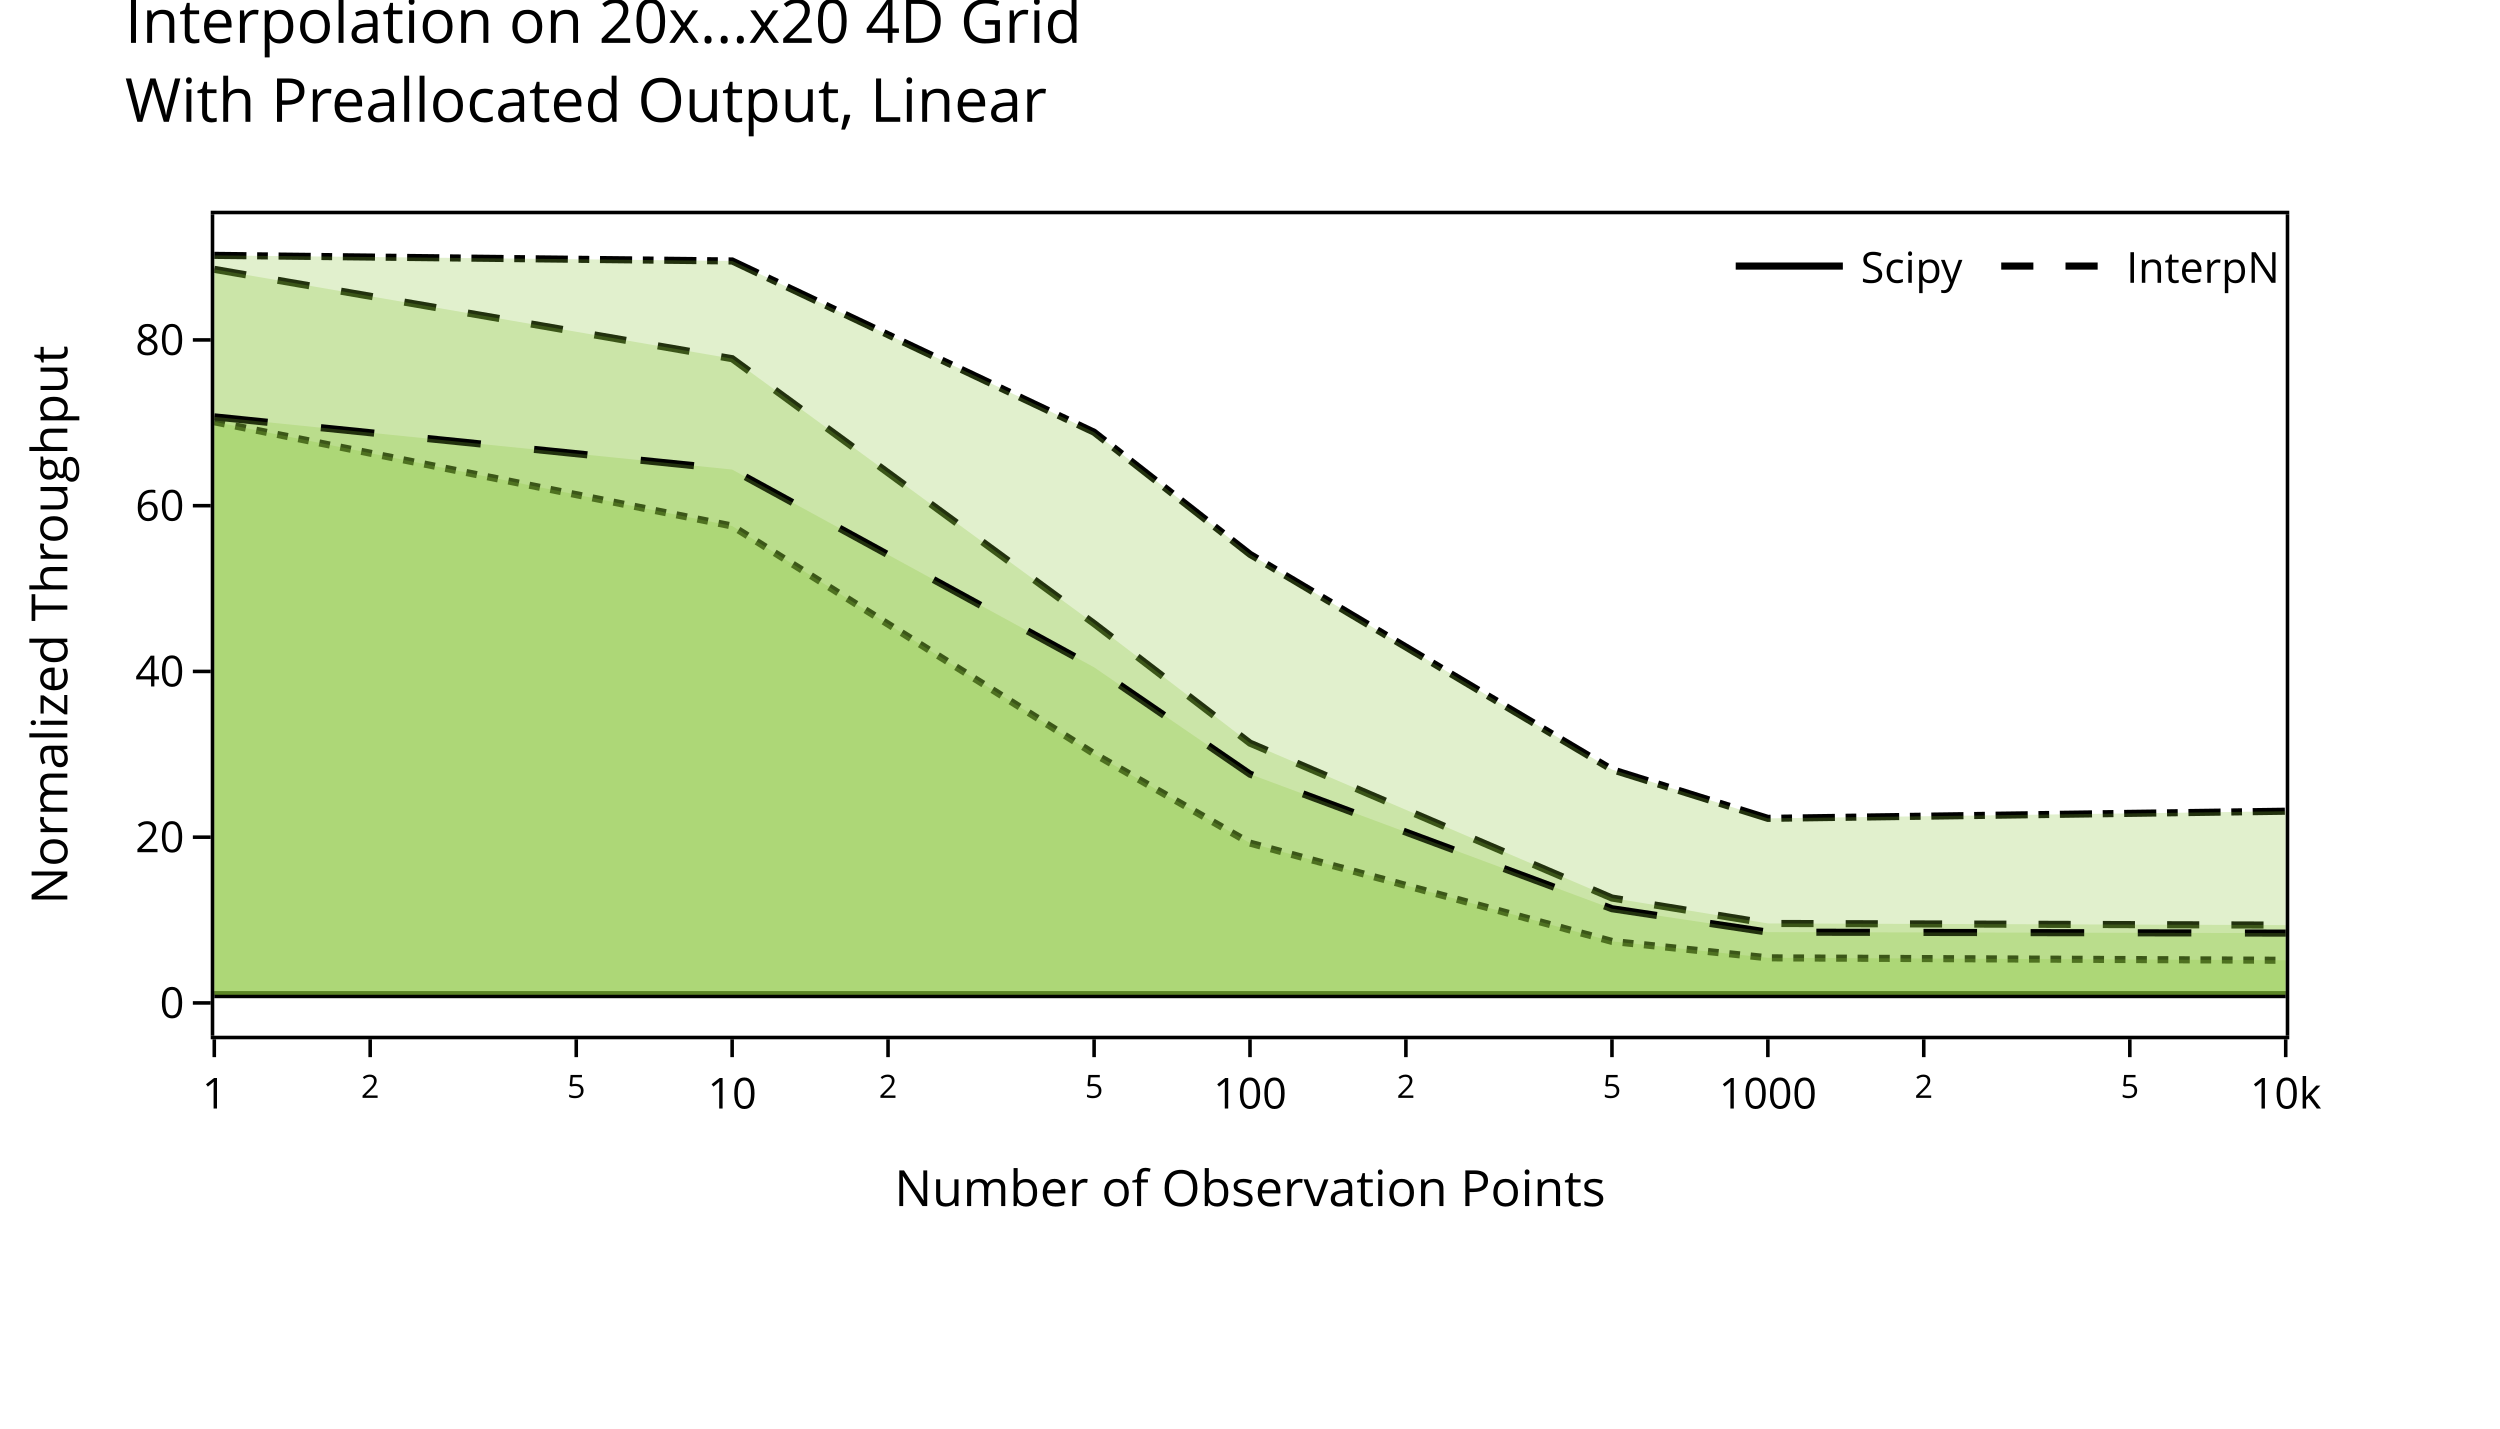
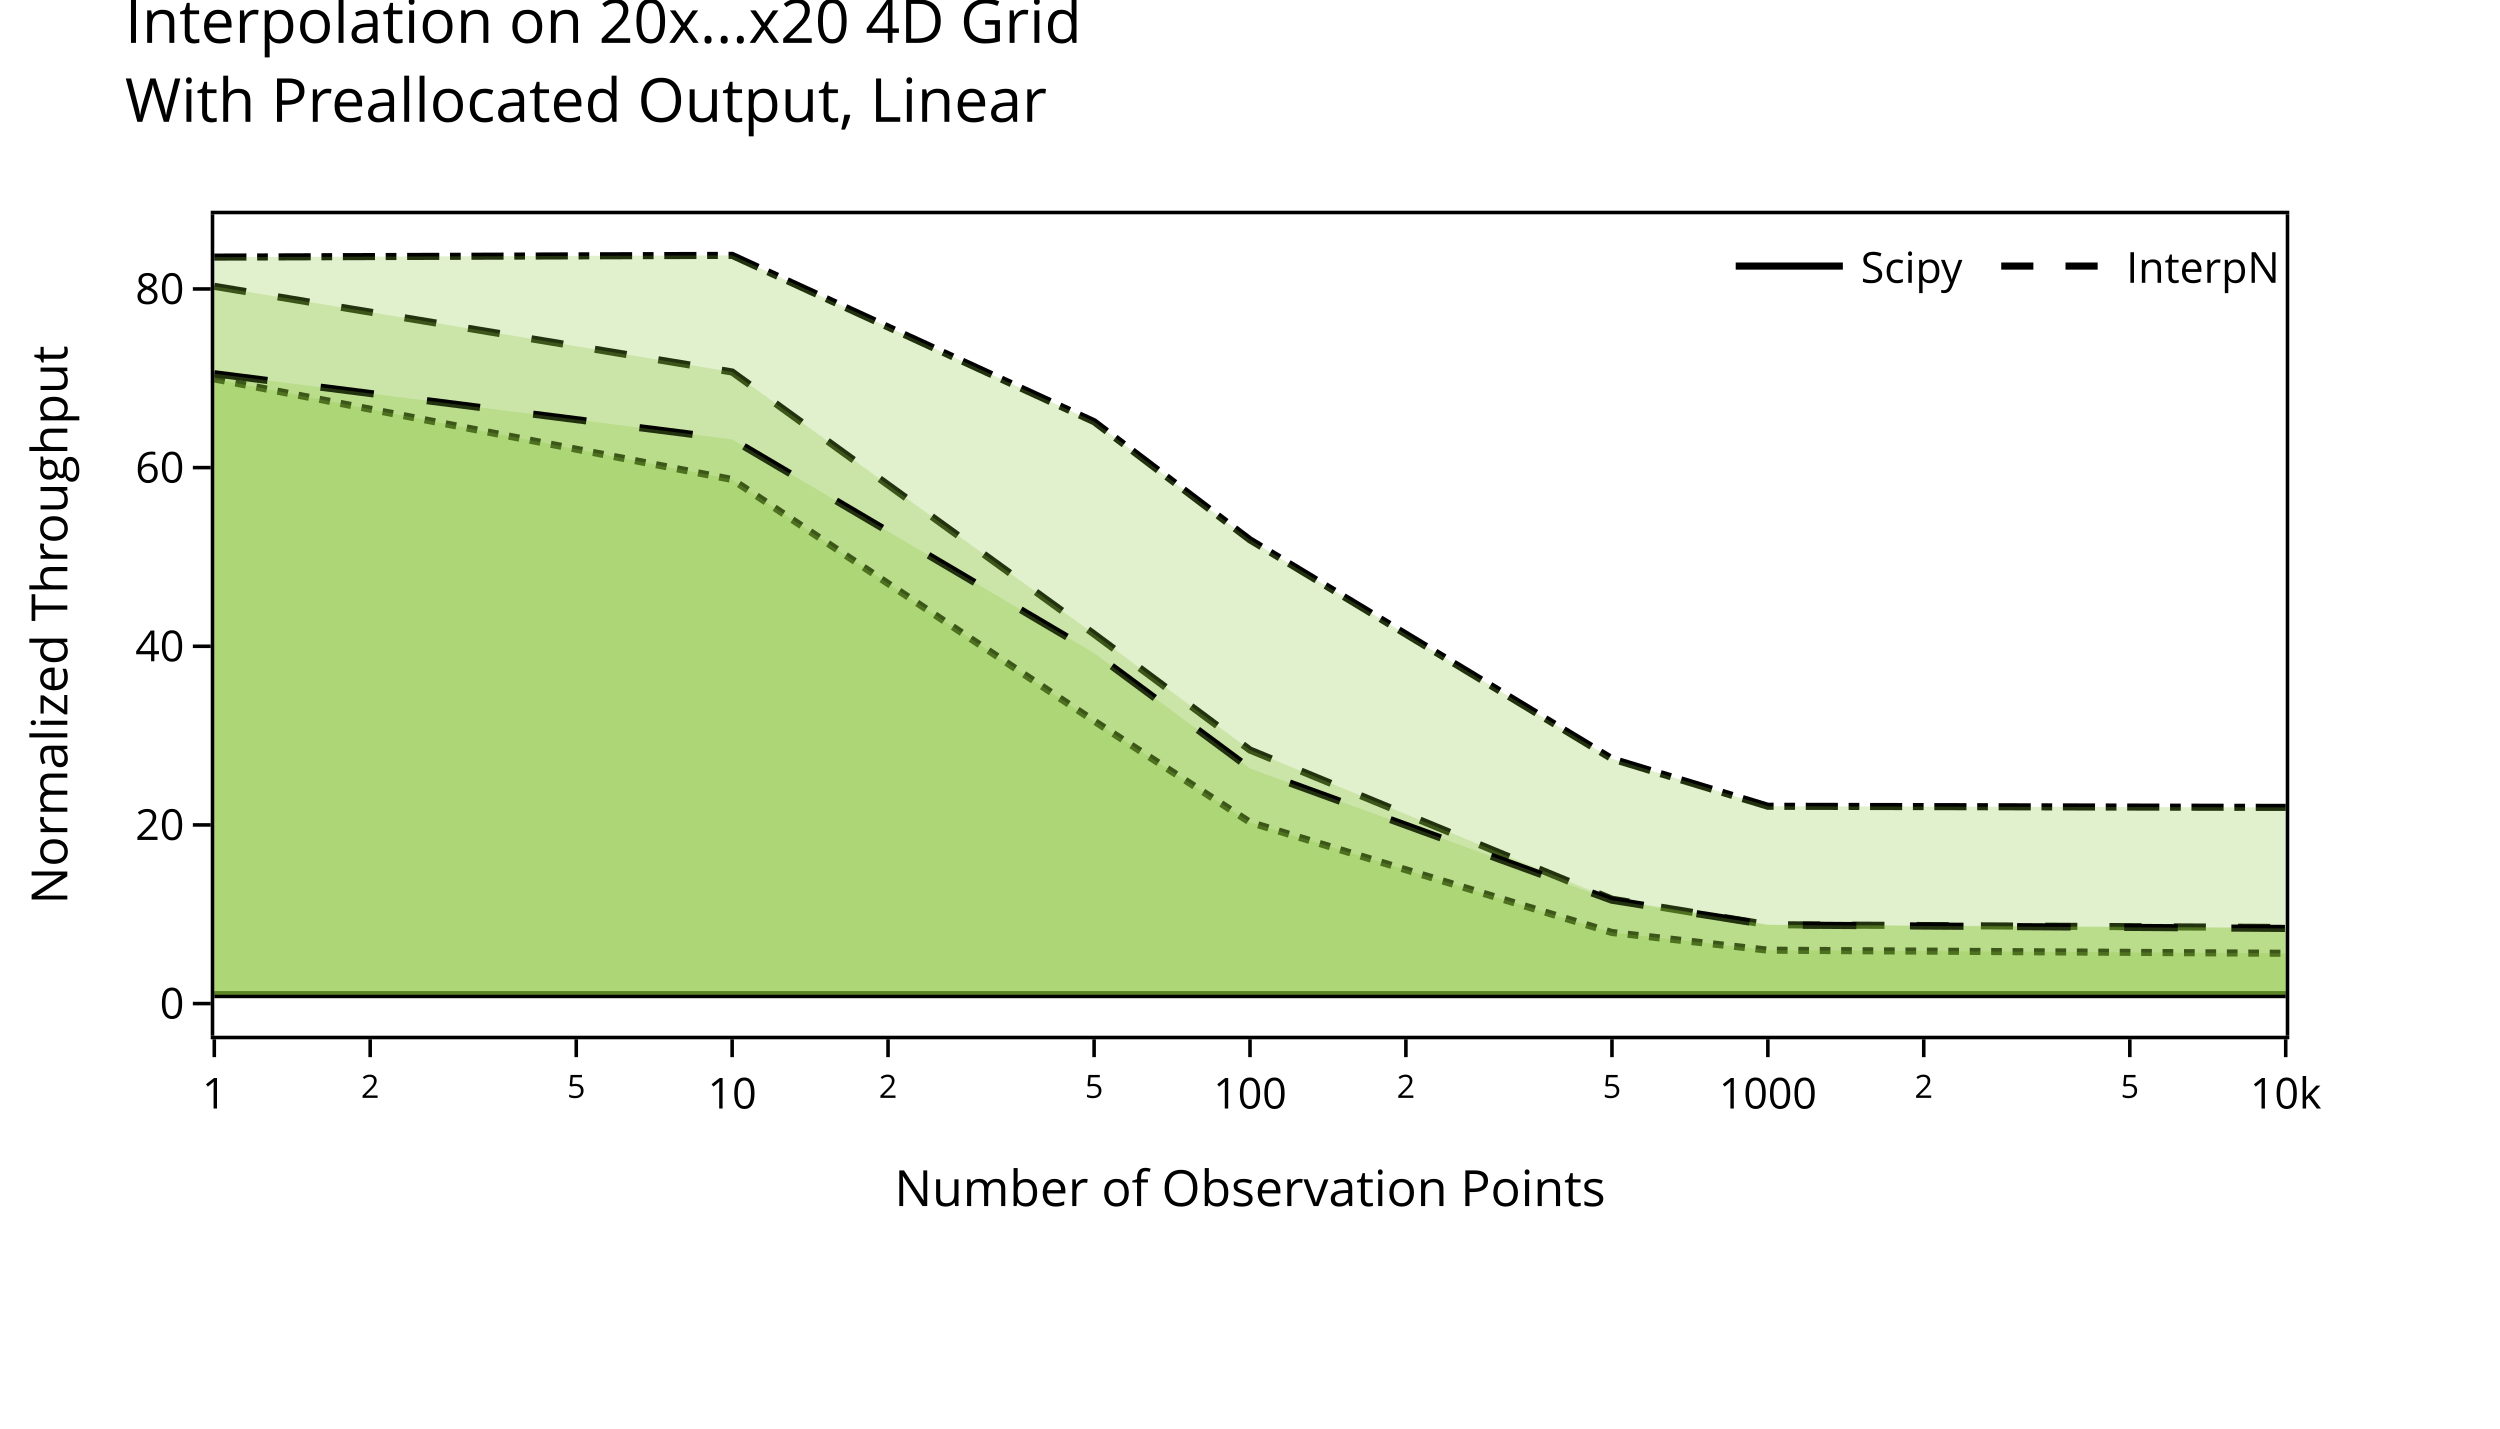
<svg xmlns="http://www.w3.org/2000/svg" class="main-svg" width="700" height="400" style="" viewBox="0 0 700 400">
  <rect x="0" y="0" width="700" height="400" style="fill: rgb(0, 0, 0); fill-opacity: 0;" />
-   <defs id="defs-eb4628">
+   <defs id="defs-977f2a">
    <g class="clips">
-       <clipPath id="clipeb4628xyplot" class="plotclip">
+       <clipPath id="clip977f2axyplot" class="plotclip">
        <rect width="580" height="230" />
      </clipPath>
-       <clipPath class="axesclip" id="clipeb4628x">
+       <clipPath class="axesclip" id="clip977f2ax">
        <rect x="60" y="0" width="580" height="400" />
      </clipPath>
-       <clipPath class="axesclip" id="clipeb4628y">
+       <clipPath class="axesclip" id="clip977f2ay">
        <rect x="0" y="60" width="700" height="230" />
      </clipPath>
-       <clipPath class="axesclip" id="clipeb4628xy">
+       <clipPath class="axesclip" id="clip977f2axy">
        <rect x="60" y="60" width="580" height="230" />
      </clipPath>
    </g>
    <g class="gradients" />
    <g class="patterns" />
  </defs>
  <g class="bglayer">
    <rect class="bg" x="60" y="60" width="580" height="230" style="fill: rgb(0, 0, 0); fill-opacity: 0; stroke-width: 0;" />
  </g>
  <g class="layer-below">
    <g class="imagelayer" />
    <g class="shapelayer" />
  </g>
  <g class="cartesianlayer">
    <g class="subplot xy">
      <g class="layer-subplot">
        <g class="shapelayer" />
        <g class="imagelayer" />
      </g>
      <g class="minor-gridlayer">
        <g class="x" />
        <g class="y" />
      </g>
      <g class="gridlayer">
        <g class="x" />
        <g class="y" />
      </g>
      <g class="zerolinelayer" />
      <g class="layer-between">
        <g class="shapelayer" />
        <g class="imagelayer" />
      </g>
      <path class="xlines-below" />
      <path class="ylines-below" />
      <g class="overlines-below" />
      <g class="xaxislayer-below" />
      <g class="yaxislayer-below" />
      <g class="overaxes-below" />
      <g class="overplot">
-         <g class="xy" transform="translate(60,60)" clip-path="url(#clipeb4628xyplot)">
+         <g class="xy" transform="translate(60,60)" clip-path="url(#clip977f2axyplot)">
          <g class="scatterlayer mlayer">
-             <g class="trace scatter trace35195b" style="stroke-miterlimit: 2; opacity: 1;">
+             <g class="trace scatter trace9b2512" style="stroke-miterlimit: 2; opacity: 1;">
              <g class="fills" />
              <g class="errorbars" />
              <g class="lines">
                <path class="js-line" d="M0,218.5L580,218.5" style="vector-effect: none; fill: none; stroke: rgb(0, 0, 0); stroke-opacity: 1; stroke-width: 2px; opacity: 1;" />
              </g>
              <g class="points" />
              <g class="text" />
            </g>
-             <g class="trace scatter trace6c5bf0" style="stroke-miterlimit: 2; opacity: 1;">
-               <g class="fills" />
-               <g class="errorbars" />
-               <g class="lines">
-                 <path class="js-line" d="M0,15.42L145,40.43L246.35,114.61L290,148.08L391.35,191.45L435,198.56L580,199.03" style="vector-effect: none; fill: none; stroke: rgb(0, 0, 0); stroke-opacity: 1; stroke-dasharray: 9px, 9px; stroke-width: 2px; opacity: 1;" />
-               </g>
-               <g class="points" />
-               <g class="text" />
-             </g>
-             <g class="trace scatter trace8d419b" style="stroke-miterlimit: 2; opacity: 1;">
+             <g class="trace scatter trace6fdd3d" style="stroke-miterlimit: 2; opacity: 1;">
+               <g class="fills" />
+               <g class="errorbars" />
+               <g class="lines">
+                 <path class="js-line" d="M0,20.18L145,44.16L246.35,117.54L290,150.01L391.35,191.78L435,198.92L580,199.7" style="vector-effect: none; fill: none; stroke: rgb(0, 0, 0); stroke-opacity: 1; stroke-dasharray: 9px, 9px; stroke-width: 2px; opacity: 1;" />
+               </g>
+               <g class="points" />
+               <g class="text" />
+             </g>
+             <g class="trace scatter tracefc9146" style="stroke-miterlimit: 2; opacity: 1;">
              <g class="fills">
                <g>
-                   <path class="js-fill" d="M0,15.42L145,40.43L246.35,114.61L290,148.08L391.35,191.45L435,198.56L580,199.03L580,218.5L435,218.5L0,218.5Z" style="fill: rgb(139, 196, 59); fill-opacity: 0.25; stroke-width: 0;" />
+                   <path class="js-fill" d="M0,20.18L145,44.16L246.35,117.54L290,150.01L391.35,191.78L435,198.92L580,199.7L580,218.5L435,218.5L0,218.5Z" style="fill: rgb(139, 196, 59); fill-opacity: 0.25; stroke-width: 0;" />
                </g>
              </g>
              <g class="errorbars" />
              <g class="lines">
-                 <path class="js-line" d="M0,15.42L145,40.43L246.35,114.61L290,148.08L391.35,191.45L435,198.56L580,199.03L580,218.5L435,218.5L0,218.5" style="vector-effect: none; fill: none; stroke: rgb(0, 204, 150); stroke-opacity: 1; stroke-width: 0px; opacity: 1;" />
-               </g>
-               <g class="points" />
-               <g class="text" />
-             </g>
-             <g class="trace scatter tracefaf634" style="stroke-miterlimit: 2; opacity: 1;">
-               <g class="fills" />
-               <g class="errorbars" />
-               <g class="lines">
-                 <path class="js-line" d="M0,58.1L145,87.29L246.35,151.06L290,176.07L391.35,203.59L435,208.19L580,208.88" style="vector-effect: none; fill: none; stroke: rgb(0, 0, 0); stroke-opacity: 1; stroke-dasharray: 3px, 3px; stroke-width: 2px; opacity: 1;" />
-               </g>
-               <g class="points" />
-               <g class="text" />
-             </g>
-             <g class="trace scatter trace669b24" style="stroke-miterlimit: 2; opacity: 1;">
+                 <path class="js-line" d="M0,20.18L145,44.16L246.35,117.54L290,150.01L391.35,191.78L435,198.92L580,199.7L580,218.5L435,218.5L0,218.5" style="vector-effect: none; fill: none; stroke: rgb(0, 204, 150); stroke-opacity: 1; stroke-width: 0px; opacity: 1;" />
+               </g>
+               <g class="points" />
+               <g class="text" />
+             </g>
+             <g class="trace scatter traceb76a1d" style="stroke-miterlimit: 2; opacity: 1;">
+               <g class="fills" />
+               <g class="errorbars" />
+               <g class="lines">
+                 <path class="js-line" d="M0,46.09L145,74.26L246.35,141.89L290,170.25L391.35,201.1L435,206.05L580,206.92" style="vector-effect: none; fill: none; stroke: rgb(0, 0, 0); stroke-opacity: 1; stroke-dasharray: 3px, 3px; stroke-width: 2px; opacity: 1;" />
+               </g>
+               <g class="points" />
+               <g class="text" />
+             </g>
+             <g class="trace scatter trace02c95f" style="stroke-miterlimit: 2; opacity: 1;">
              <g class="fills">
                <g>
-                   <path class="js-fill" d="M0,58.1L145,87.29L246.35,151.06L290,176.07L391.35,203.59L435,208.19L580,208.88L580,218.5L435,218.5L0,218.5Z" style="fill: rgb(139, 196, 59); fill-opacity: 0.25; stroke-width: 0;" />
+                   <path class="js-fill" d="M0,46.09L145,74.26L246.35,141.89L290,170.25L391.35,201.1L435,206.05L580,206.92L580,218.5L435,218.5L0,218.5Z" style="fill: rgb(139, 196, 59); fill-opacity: 0.25; stroke-width: 0;" />
                </g>
              </g>
              <g class="errorbars" />
              <g class="lines">
-                 <path class="js-line" d="M0,58.1L145,87.29L246.35,151.06L290,176.07L391.35,203.59L435,208.19L580,208.88L580,218.5L435,218.5L0,218.5" style="vector-effect: none; fill: none; stroke: rgb(255, 161, 90); stroke-opacity: 1; stroke-width: 0px; opacity: 1;" />
-               </g>
-               <g class="points" />
-               <g class="text" />
-             </g>
-             <g class="trace scatter trace85fe48" style="stroke-miterlimit: 2; opacity: 1;">
-               <g class="fills" />
-               <g class="errorbars" />
-               <g class="lines">
-                 <path class="js-line" d="M0,11.5L145,13.07L246.35,61.03L290,95.21L391.35,155.48L435,169.14L580,167.14" style="vector-effect: none; fill: none; stroke: rgb(0, 0, 0); stroke-opacity: 1; stroke-dasharray: 9px, 3px, 3px, 3px; stroke-width: 2px; opacity: 1;" />
-               </g>
-               <g class="points" />
-               <g class="text" />
-             </g>
-             <g class="trace scatter trace8f6ee3" style="stroke-miterlimit: 2; opacity: 1;">
+                 <path class="js-line" d="M0,46.09L145,74.26L246.35,141.89L290,170.25L391.35,201.1L435,206.05L580,206.92L580,218.5L435,218.5L0,218.5" style="vector-effect: none; fill: none; stroke: rgb(255, 161, 90); stroke-opacity: 1; stroke-width: 0px; opacity: 1;" />
+               </g>
+               <g class="points" />
+               <g class="text" />
+             </g>
+             <g class="trace scatter traced31790" style="stroke-miterlimit: 2; opacity: 1;">
+               <g class="fills" />
+               <g class="errorbars" />
+               <g class="lines">
+                 <path class="js-line" d="M0,11.99L145,11.5L246.35,58.08L290,91.16L391.35,152.47L435,165.75L580,166.07" style="vector-effect: none; fill: none; stroke: rgb(0, 0, 0); stroke-opacity: 1; stroke-dasharray: 9px, 3px, 3px, 3px; stroke-width: 2px; opacity: 1;" />
+               </g>
+               <g class="points" />
+               <g class="text" />
+             </g>
+             <g class="trace scatter trace260233" style="stroke-miterlimit: 2; opacity: 1;">
              <g class="fills">
                <g>
-                   <path class="js-fill" d="M0,11.5L145,13.07L246.35,61.03L290,95.21L391.35,155.48L435,169.14L580,167.14L580,218.5L435,218.5L0,218.5Z" style="fill: rgb(139, 196, 59); fill-opacity: 0.25; stroke-width: 0;" />
+                   <path class="js-fill" d="M0,11.99L145,11.5L246.35,58.08L290,91.16L391.35,152.47L435,165.75L580,166.07L580,218.5L435,218.5L0,218.5Z" style="fill: rgb(139, 196, 59); fill-opacity: 0.25; stroke-width: 0;" />
                </g>
              </g>
              <g class="errorbars" />
              <g class="lines">
-                 <path class="js-line" d="M0,11.5L145,13.07L246.35,61.03L290,95.21L391.35,155.48L435,169.14L580,167.14L580,218.5L435,218.5L0,218.5" style="vector-effect: none; fill: none; stroke: rgb(255, 102, 146); stroke-opacity: 1; stroke-width: 0px; opacity: 1;" />
-               </g>
-               <g class="points" />
-               <g class="text" />
-             </g>
-             <g class="trace scatter trace0eb51c" style="stroke-miterlimit: 2; opacity: 1;">
-               <g class="fills" />
-               <g class="errorbars" />
-               <g class="lines">
-                 <path class="js-line" d="M0,56.72L145,71.48L246.35,126.86L290,156.77L391.35,194.44L435,201L580,201.27" style="vector-effect: none; fill: none; stroke: rgb(0, 0, 0); stroke-opacity: 1; stroke-dasharray: 15px, 15px; stroke-width: 2px; opacity: 1;" />
-               </g>
-               <g class="points" />
-               <g class="text" />
-             </g>
-             <g class="trace scatter trace344685" style="stroke-miterlimit: 2; opacity: 1;">
+                 <path class="js-line" d="M0,11.99L145,11.5L246.35,58.08L290,91.16L391.35,152.47L435,165.75L580,166.07L580,218.5L435,218.5L0,218.5" style="vector-effect: none; fill: none; stroke: rgb(255, 102, 146); stroke-opacity: 1; stroke-width: 0px; opacity: 1;" />
+               </g>
+               <g class="points" />
+               <g class="text" />
+             </g>
+             <g class="trace scatter trace565fe4" style="stroke-miterlimit: 2; opacity: 1;">
+               <g class="fills" />
+               <g class="errorbars" />
+               <g class="lines">
+                 <path class="js-line" d="M0,44.64L145,63.04L246.35,122.85L290,155.19L391.35,192.07L435,198.99L580,199.96" style="vector-effect: none; fill: none; stroke: rgb(0, 0, 0); stroke-opacity: 1; stroke-dasharray: 15px, 15px; stroke-width: 2px; opacity: 1;" />
+               </g>
+               <g class="points" />
+               <g class="text" />
+             </g>
+             <g class="trace scatter tracec9ec64" style="stroke-miterlimit: 2; opacity: 1;">
              <g class="fills">
                <g>
-                   <path class="js-fill" d="M0,56.72L145,71.48L246.35,126.86L290,156.77L391.35,194.44L435,201L580,201.27L580,218.5L435,218.5L0,218.5Z" style="fill: rgb(139, 196, 59); fill-opacity: 0.25; stroke-width: 0;" />
+                   <path class="js-fill" d="M0,44.64L145,63.04L246.35,122.85L290,155.19L391.35,192.07L435,198.99L580,199.96L580,218.5L435,218.5L0,218.5Z" style="fill: rgb(139, 196, 59); fill-opacity: 0.25; stroke-width: 0;" />
                </g>
              </g>
              <g class="errorbars" />
              <g class="lines">
-                 <path class="js-line" d="M0,56.72L145,71.48L246.35,126.86L290,156.77L391.35,194.44L435,201L580,201.27L580,218.5L435,218.5L0,218.5" style="vector-effect: none; fill: none; stroke: rgb(255, 151, 255); stroke-opacity: 1; stroke-width: 0px; opacity: 1;" />
+                 <path class="js-line" d="M0,44.64L145,63.04L246.35,122.85L290,155.19L391.35,192.07L435,198.99L580,199.96L580,218.5L435,218.5L0,218.5" style="vector-effect: none; fill: none; stroke: rgb(255, 151, 255); stroke-opacity: 1; stroke-width: 0px; opacity: 1;" />
              </g>
              <g class="points" />
              <g class="text" />
            </g>
          </g>
        </g>
      </g>
      <path class="xlines-above crisp" d="M59,290.5H641M59,59.5H641" style="fill: none; stroke-width: 1px; stroke: rgb(0, 0, 0); stroke-opacity: 1;" />
      <path class="ylines-above crisp" d="M59.5,60V290M640.5,60V290" style="fill: none; stroke-width: 1px; stroke: rgb(0, 0, 0); stroke-opacity: 1;" />
      <g class="overlines-above" />
      <g class="xaxislayer-above">
        <path class="xtick ticks crisp" d="M0,291v5" transform="translate(60,0)" style="stroke: rgb(0, 0, 0); stroke-opacity: 1; stroke-width: 1px;" />
        <path class="xtick ticks crisp" d="M0,291v5" transform="translate(103.65,0)" style="stroke: rgb(0, 0, 0); stroke-opacity: 1; stroke-width: 1px;" />
        <path class="xtick ticks crisp" d="M0,291v5" transform="translate(161.35,0)" style="stroke: rgb(0, 0, 0); stroke-opacity: 1; stroke-width: 1px;" />
        <path class="xtick ticks crisp" d="M0,291v5" transform="translate(205,0)" style="stroke: rgb(0, 0, 0); stroke-opacity: 1; stroke-width: 1px;" />
        <path class="xtick ticks crisp" d="M0,291v5" transform="translate(248.65,0)" style="stroke: rgb(0, 0, 0); stroke-opacity: 1; stroke-width: 1px;" />
        <path class="xtick ticks crisp" d="M0,291v5" transform="translate(306.35,0)" style="stroke: rgb(0, 0, 0); stroke-opacity: 1; stroke-width: 1px;" />
        <path class="xtick ticks crisp" d="M0,291v5" transform="translate(350,0)" style="stroke: rgb(0, 0, 0); stroke-opacity: 1; stroke-width: 1px;" />
        <path class="xtick ticks crisp" d="M0,291v5" transform="translate(393.65,0)" style="stroke: rgb(0, 0, 0); stroke-opacity: 1; stroke-width: 1px;" />
        <path class="xtick ticks crisp" d="M0,291v5" transform="translate(451.35,0)" style="stroke: rgb(0, 0, 0); stroke-opacity: 1; stroke-width: 1px;" />
        <path class="xtick ticks crisp" d="M0,291v5" transform="translate(495,0)" style="stroke: rgb(0, 0, 0); stroke-opacity: 1; stroke-width: 1px;" />
        <path class="xtick ticks crisp" d="M0,291v5" transform="translate(538.65,0)" style="stroke: rgb(0, 0, 0); stroke-opacity: 1; stroke-width: 1px;" />
        <path class="xtick ticks crisp" d="M0,291v5" transform="translate(596.35,0)" style="stroke: rgb(0, 0, 0); stroke-opacity: 1; stroke-width: 1px;" />
        <path class="xtick ticks crisp" d="M0,291v5" transform="translate(640,0)" style="stroke: rgb(0, 0, 0); stroke-opacity: 1; stroke-width: 1px;" />
        <g class="xtick">
          <text text-anchor="middle" x="0" y="310.4" transform="translate(60,0)" style="font-family: 'Open Sans', verdana, arial, sans-serif; font-size: 12px; fill: rgb(0, 0, 0); fill-opacity: 1; white-space: pre; opacity: 1;">1</text>
        </g>
        <g class="xtick">
          <text text-anchor="middle" x="0" y="307.4" style="font-family: 'Open Sans', verdana, arial, sans-serif; font-size: 9px; fill: rgb(0, 0, 0); fill-opacity: 1; white-space: pre; opacity: 1;" transform="translate(103.65,0)">2</text>
        </g>
        <g class="xtick">
          <text text-anchor="middle" x="0" y="307.4" style="font-family: 'Open Sans', verdana, arial, sans-serif; font-size: 9px; fill: rgb(0, 0, 0); fill-opacity: 1; white-space: pre; opacity: 1;" transform="translate(161.35,0)">5</text>
        </g>
        <g class="xtick">
          <text text-anchor="middle" x="0" y="310.4" style="font-family: 'Open Sans', verdana, arial, sans-serif; font-size: 12px; fill: rgb(0, 0, 0); fill-opacity: 1; white-space: pre; opacity: 1;" transform="translate(205,0)">10</text>
        </g>
        <g class="xtick">
          <text text-anchor="middle" x="0" y="307.4" style="font-family: 'Open Sans', verdana, arial, sans-serif; font-size: 9px; fill: rgb(0, 0, 0); fill-opacity: 1; white-space: pre; opacity: 1;" transform="translate(248.65,0)">2</text>
        </g>
        <g class="xtick">
          <text text-anchor="middle" x="0" y="307.4" style="font-family: 'Open Sans', verdana, arial, sans-serif; font-size: 9px; fill: rgb(0, 0, 0); fill-opacity: 1; white-space: pre; opacity: 1;" transform="translate(306.35,0)">5</text>
        </g>
        <g class="xtick">
          <text text-anchor="middle" x="0" y="310.4" style="font-family: 'Open Sans', verdana, arial, sans-serif; font-size: 12px; fill: rgb(0, 0, 0); fill-opacity: 1; white-space: pre; opacity: 1;" transform="translate(350,0)">100</text>
        </g>
        <g class="xtick">
          <text text-anchor="middle" x="0" y="307.4" style="font-family: 'Open Sans', verdana, arial, sans-serif; font-size: 9px; fill: rgb(0, 0, 0); fill-opacity: 1; white-space: pre; opacity: 1;" transform="translate(393.65,0)">2</text>
        </g>
        <g class="xtick">
          <text text-anchor="middle" x="0" y="307.4" style="font-family: 'Open Sans', verdana, arial, sans-serif; font-size: 9px; fill: rgb(0, 0, 0); fill-opacity: 1; white-space: pre; opacity: 1;" transform="translate(451.35,0)">5</text>
        </g>
        <g class="xtick">
          <text text-anchor="middle" x="0" y="310.4" style="font-family: 'Open Sans', verdana, arial, sans-serif; font-size: 12px; fill: rgb(0, 0, 0); fill-opacity: 1; white-space: pre; opacity: 1;" transform="translate(495,0)">1000</text>
        </g>
        <g class="xtick">
          <text text-anchor="middle" x="0" y="307.4" style="font-family: 'Open Sans', verdana, arial, sans-serif; font-size: 9px; fill: rgb(0, 0, 0); fill-opacity: 1; white-space: pre; opacity: 1;" transform="translate(538.65,0)">2</text>
        </g>
        <g class="xtick">
          <text text-anchor="middle" x="0" y="307.4" style="font-family: 'Open Sans', verdana, arial, sans-serif; font-size: 9px; fill: rgb(0, 0, 0); fill-opacity: 1; white-space: pre; opacity: 1;" transform="translate(596.35,0)">5</text>
        </g>
        <g class="xtick">
          <text text-anchor="middle" x="0" y="310.4" style="font-family: 'Open Sans', verdana, arial, sans-serif; font-size: 12px; fill: rgb(0, 0, 0); fill-opacity: 1; white-space: pre; opacity: 1;" transform="translate(640,0)">10k</text>
        </g>
      </g>
      <g class="yaxislayer-above">
-         <path class="ytick ticks crisp" d="M59,0h-5" transform="translate(0,280.82)" style="stroke: rgb(0, 0, 0); stroke-opacity: 1; stroke-width: 1px;" />
-         <path class="ytick ticks crisp" d="M59,0h-5" transform="translate(0,234.41)" style="stroke: rgb(0, 0, 0); stroke-opacity: 1; stroke-width: 1px;" />
-         <path class="ytick ticks crisp" d="M59,0h-5" transform="translate(0,188)" style="stroke: rgb(0, 0, 0); stroke-opacity: 1; stroke-width: 1px;" />
-         <path class="ytick ticks crisp" d="M59,0h-5" transform="translate(0,141.59)" style="stroke: rgb(0, 0, 0); stroke-opacity: 1; stroke-width: 1px;" />
-         <path class="ytick ticks crisp" d="M59,0h-5" transform="translate(0,95.18)" style="stroke: rgb(0, 0, 0); stroke-opacity: 1; stroke-width: 1px;" />
-         <g class="ytick">
-           <text text-anchor="end" x="51.6" y="4.2" transform="translate(0,280.82)" style="font-family: 'Open Sans', verdana, arial, sans-serif; font-size: 12px; fill: rgb(0, 0, 0); fill-opacity: 1; white-space: pre; opacity: 1;">0</text>
-         </g>
-         <g class="ytick">
-           <text text-anchor="end" x="51.6" y="4.2" style="font-family: 'Open Sans', verdana, arial, sans-serif; font-size: 12px; fill: rgb(0, 0, 0); fill-opacity: 1; white-space: pre; opacity: 1;" transform="translate(0,234.41)">20</text>
-         </g>
-         <g class="ytick">
-           <text text-anchor="end" x="51.6" y="4.2" style="font-family: 'Open Sans', verdana, arial, sans-serif; font-size: 12px; fill: rgb(0, 0, 0); fill-opacity: 1; white-space: pre; opacity: 1;" transform="translate(0,188)">40</text>
-         </g>
-         <g class="ytick">
-           <text text-anchor="end" x="51.6" y="4.2" style="font-family: 'Open Sans', verdana, arial, sans-serif; font-size: 12px; fill: rgb(0, 0, 0); fill-opacity: 1; white-space: pre; opacity: 1;" transform="translate(0,141.59)">60</text>
-         </g>
-         <g class="ytick">
-           <text text-anchor="end" x="51.6" y="4.2" style="font-family: 'Open Sans', verdana, arial, sans-serif; font-size: 12px; fill: rgb(0, 0, 0); fill-opacity: 1; white-space: pre; opacity: 1;" transform="translate(0,95.18)">80</text>
+         <path class="ytick ticks crisp" d="M59,0h-5" transform="translate(0,281)" style="stroke: rgb(0, 0, 0); stroke-opacity: 1; stroke-width: 1px;" />
+         <path class="ytick ticks crisp" d="M59,0h-5" transform="translate(0,230.98)" style="stroke: rgb(0, 0, 0); stroke-opacity: 1; stroke-width: 1px;" />
+         <path class="ytick ticks crisp" d="M59,0h-5" transform="translate(0,180.96)" style="stroke: rgb(0, 0, 0); stroke-opacity: 1; stroke-width: 1px;" />
+         <path class="ytick ticks crisp" d="M59,0h-5" transform="translate(0,130.93)" style="stroke: rgb(0, 0, 0); stroke-opacity: 1; stroke-width: 1px;" />
+         <path class="ytick ticks crisp" d="M59,0h-5" transform="translate(0,80.91)" style="stroke: rgb(0, 0, 0); stroke-opacity: 1; stroke-width: 1px;" />
+         <g class="ytick">
+           <text text-anchor="end" x="51.6" y="4.2" transform="translate(0,281)" style="font-family: 'Open Sans', verdana, arial, sans-serif; font-size: 12px; fill: rgb(0, 0, 0); fill-opacity: 1; white-space: pre; opacity: 1;">0</text>
+         </g>
+         <g class="ytick">
+           <text text-anchor="end" x="51.6" y="4.2" style="font-family: 'Open Sans', verdana, arial, sans-serif; font-size: 12px; fill: rgb(0, 0, 0); fill-opacity: 1; white-space: pre; opacity: 1;" transform="translate(0,230.98)">20</text>
+         </g>
+         <g class="ytick">
+           <text text-anchor="end" x="51.6" y="4.2" style="font-family: 'Open Sans', verdana, arial, sans-serif; font-size: 12px; fill: rgb(0, 0, 0); fill-opacity: 1; white-space: pre; opacity: 1;" transform="translate(0,180.96)">40</text>
+         </g>
+         <g class="ytick">
+           <text text-anchor="end" x="51.6" y="4.2" style="font-family: 'Open Sans', verdana, arial, sans-serif; font-size: 12px; fill: rgb(0, 0, 0); fill-opacity: 1; white-space: pre; opacity: 1;" transform="translate(0,130.93)">60</text>
+         </g>
+         <g class="ytick">
+           <text text-anchor="end" x="51.6" y="4.2" style="font-family: 'Open Sans', verdana, arial, sans-serif; font-size: 12px; fill: rgb(0, 0, 0); fill-opacity: 1; white-space: pre; opacity: 1;" transform="translate(0,80.91)">80</text>
        </g>
      </g>
      <g class="overaxes-above" />
    </g>
  </g>
  <g class="polarlayer" />
  <g class="smithlayer" />
  <g class="ternarylayer" />
  <g class="geolayer" />
  <g class="funnelarealayer" />
  <g class="pielayer" />
  <g class="iciclelayer" />
  <g class="treemaplayer" />
  <g class="sunburstlayer" />
  <g class="glimages" />
-   <defs id="topdefs-eb4628">
+   <defs id="topdefs-977f2a">
    <g class="clips" />
-     <clipPath id="legendeb4628">
+     <clipPath id="legend977f2a">
      <rect width="159" height="29" x="0" y="0" />
    </clipPath>
  </defs>
  <g class="layer-above">
    <g class="imagelayer" />
    <g class="shapelayer" />
  </g>
  <g class="infolayer">
    <g class="legend" pointer-events="all" transform="translate(481,60)">
-       <rect class="bg" shape-rendering="crispEdges" width="159" height="29" x="0" y="0" style="stroke: rgb(68, 68, 68); stroke-opacity: 1; fill: rgb(0, 0, 0); fill-opacity: 0; stroke-width: 0px;" />
-       <g class="scrollbox" transform="" clip-path="url(#legendeb4628)">
+       <rect class="bg" shape-rendering="crispEdges" style="stroke: rgb(68, 68, 68); stroke-opacity: 1; fill: rgb(0, 0, 0); fill-opacity: 0; stroke-width: 0px;" width="159" height="29" x="0" y="0" />
+       <g class="scrollbox" transform="" clip-path="url(#legend977f2a)">
        <g class="groups">
          <g class="traces" transform="translate(0,14.5)" style="opacity: 1;">
            <text class="legendtext" text-anchor="start" x="40" y="4.68" style="font-family: 'Open Sans', verdana, arial, sans-serif; font-size: 12px; fill: rgb(0, 0, 0); fill-opacity: 1; white-space: pre;">Scipy</text>
            <g class="layers" style="opacity: 1;">
              <g class="legendfill" />
              <g class="legendlines">
                <path class="js-line" d="M5,0h30" style="fill: none; stroke: rgb(0, 0, 0); stroke-opacity: 1; stroke-width: 2px;" />
              </g>
              <g class="legendsymbols">
                <g class="legendpoints" />
              </g>
            </g>
            <rect class="legendtoggle" x="0" y="-9.5" width="71.844" height="19" style="fill: rgb(0, 0, 0); fill-opacity: 0;" />
          </g>
          <g class="traces" transform="translate(74.34375,14.5)" style="opacity: 1;">
            <text class="legendtext" text-anchor="start" x="40" y="4.68" style="font-family: 'Open Sans', verdana, arial, sans-serif; font-size: 12px; fill: rgb(0, 0, 0); fill-opacity: 1; white-space: pre;">InterpN</text>
            <g class="layers" style="opacity: 1;">
              <g class="legendfill" />
              <g class="legendlines">
                <path class="js-line" d="M5,0h30" style="fill: none; stroke: rgb(0, 0, 0); stroke-opacity: 1; stroke-dasharray: 9px, 9px; stroke-width: 2px;" />
              </g>
              <g class="legendsymbols">
                <g class="legendpoints" />
              </g>
            </g>
            <rect class="legendtoggle" x="0" y="-9.5" width="81.859" height="19" style="fill: rgb(0, 0, 0); fill-opacity: 0;" />
          </g>
        </g>
      </g>
-       <rect class="scrollbar" rx="20" ry="3" width="0" height="0" x="0" y="0" style="fill: rgb(128, 139, 164); fill-opacity: 1;" />
+       <rect class="scrollbar" rx="20" ry="3" width="0" height="0" style="fill: rgb(128, 139, 164); fill-opacity: 1;" x="0" y="0" />
    </g>
    <g class="g-gtitle">
      <text class="gtitle" x="35" y="12" text-anchor="start" dy="0.7em" style="opacity: 1; font-family: 'Open Sans', verdana, arial, sans-serif; font-size: 17px; fill: rgb(0, 0, 0); fill-opacity: 1; white-space: pre;">
        <tspan class="line" dy="0em" x="35" y="12">Interpolation on 20x...x20 4D Grid</tspan>
        <tspan class="line" dy="1.3em" x="35" y="12">With Preallocated Output, Linear</tspan>
      </text>
    </g>
    <g class="g-xtitle">
      <text class="xtitle" x="350" y="337.706" text-anchor="middle" style="opacity: 1; font-family: 'Open Sans', verdana, arial, sans-serif; font-size: 14px; fill: rgb(0, 0, 0); fill-opacity: 1; white-space: pre;">Number of Observation Points</text>
    </g>
    <g class="g-ytitle">
      <text class="ytitle" transform="rotate(-90,18.85,175)" x="18.85" y="175" text-anchor="middle" style="opacity: 1; font-family: 'Open Sans', verdana, arial, sans-serif; font-size: 14px; fill: rgb(0, 0, 0); fill-opacity: 1; white-space: pre;">Normalized Throughput</text>
    </g>
  </g>
</svg>
